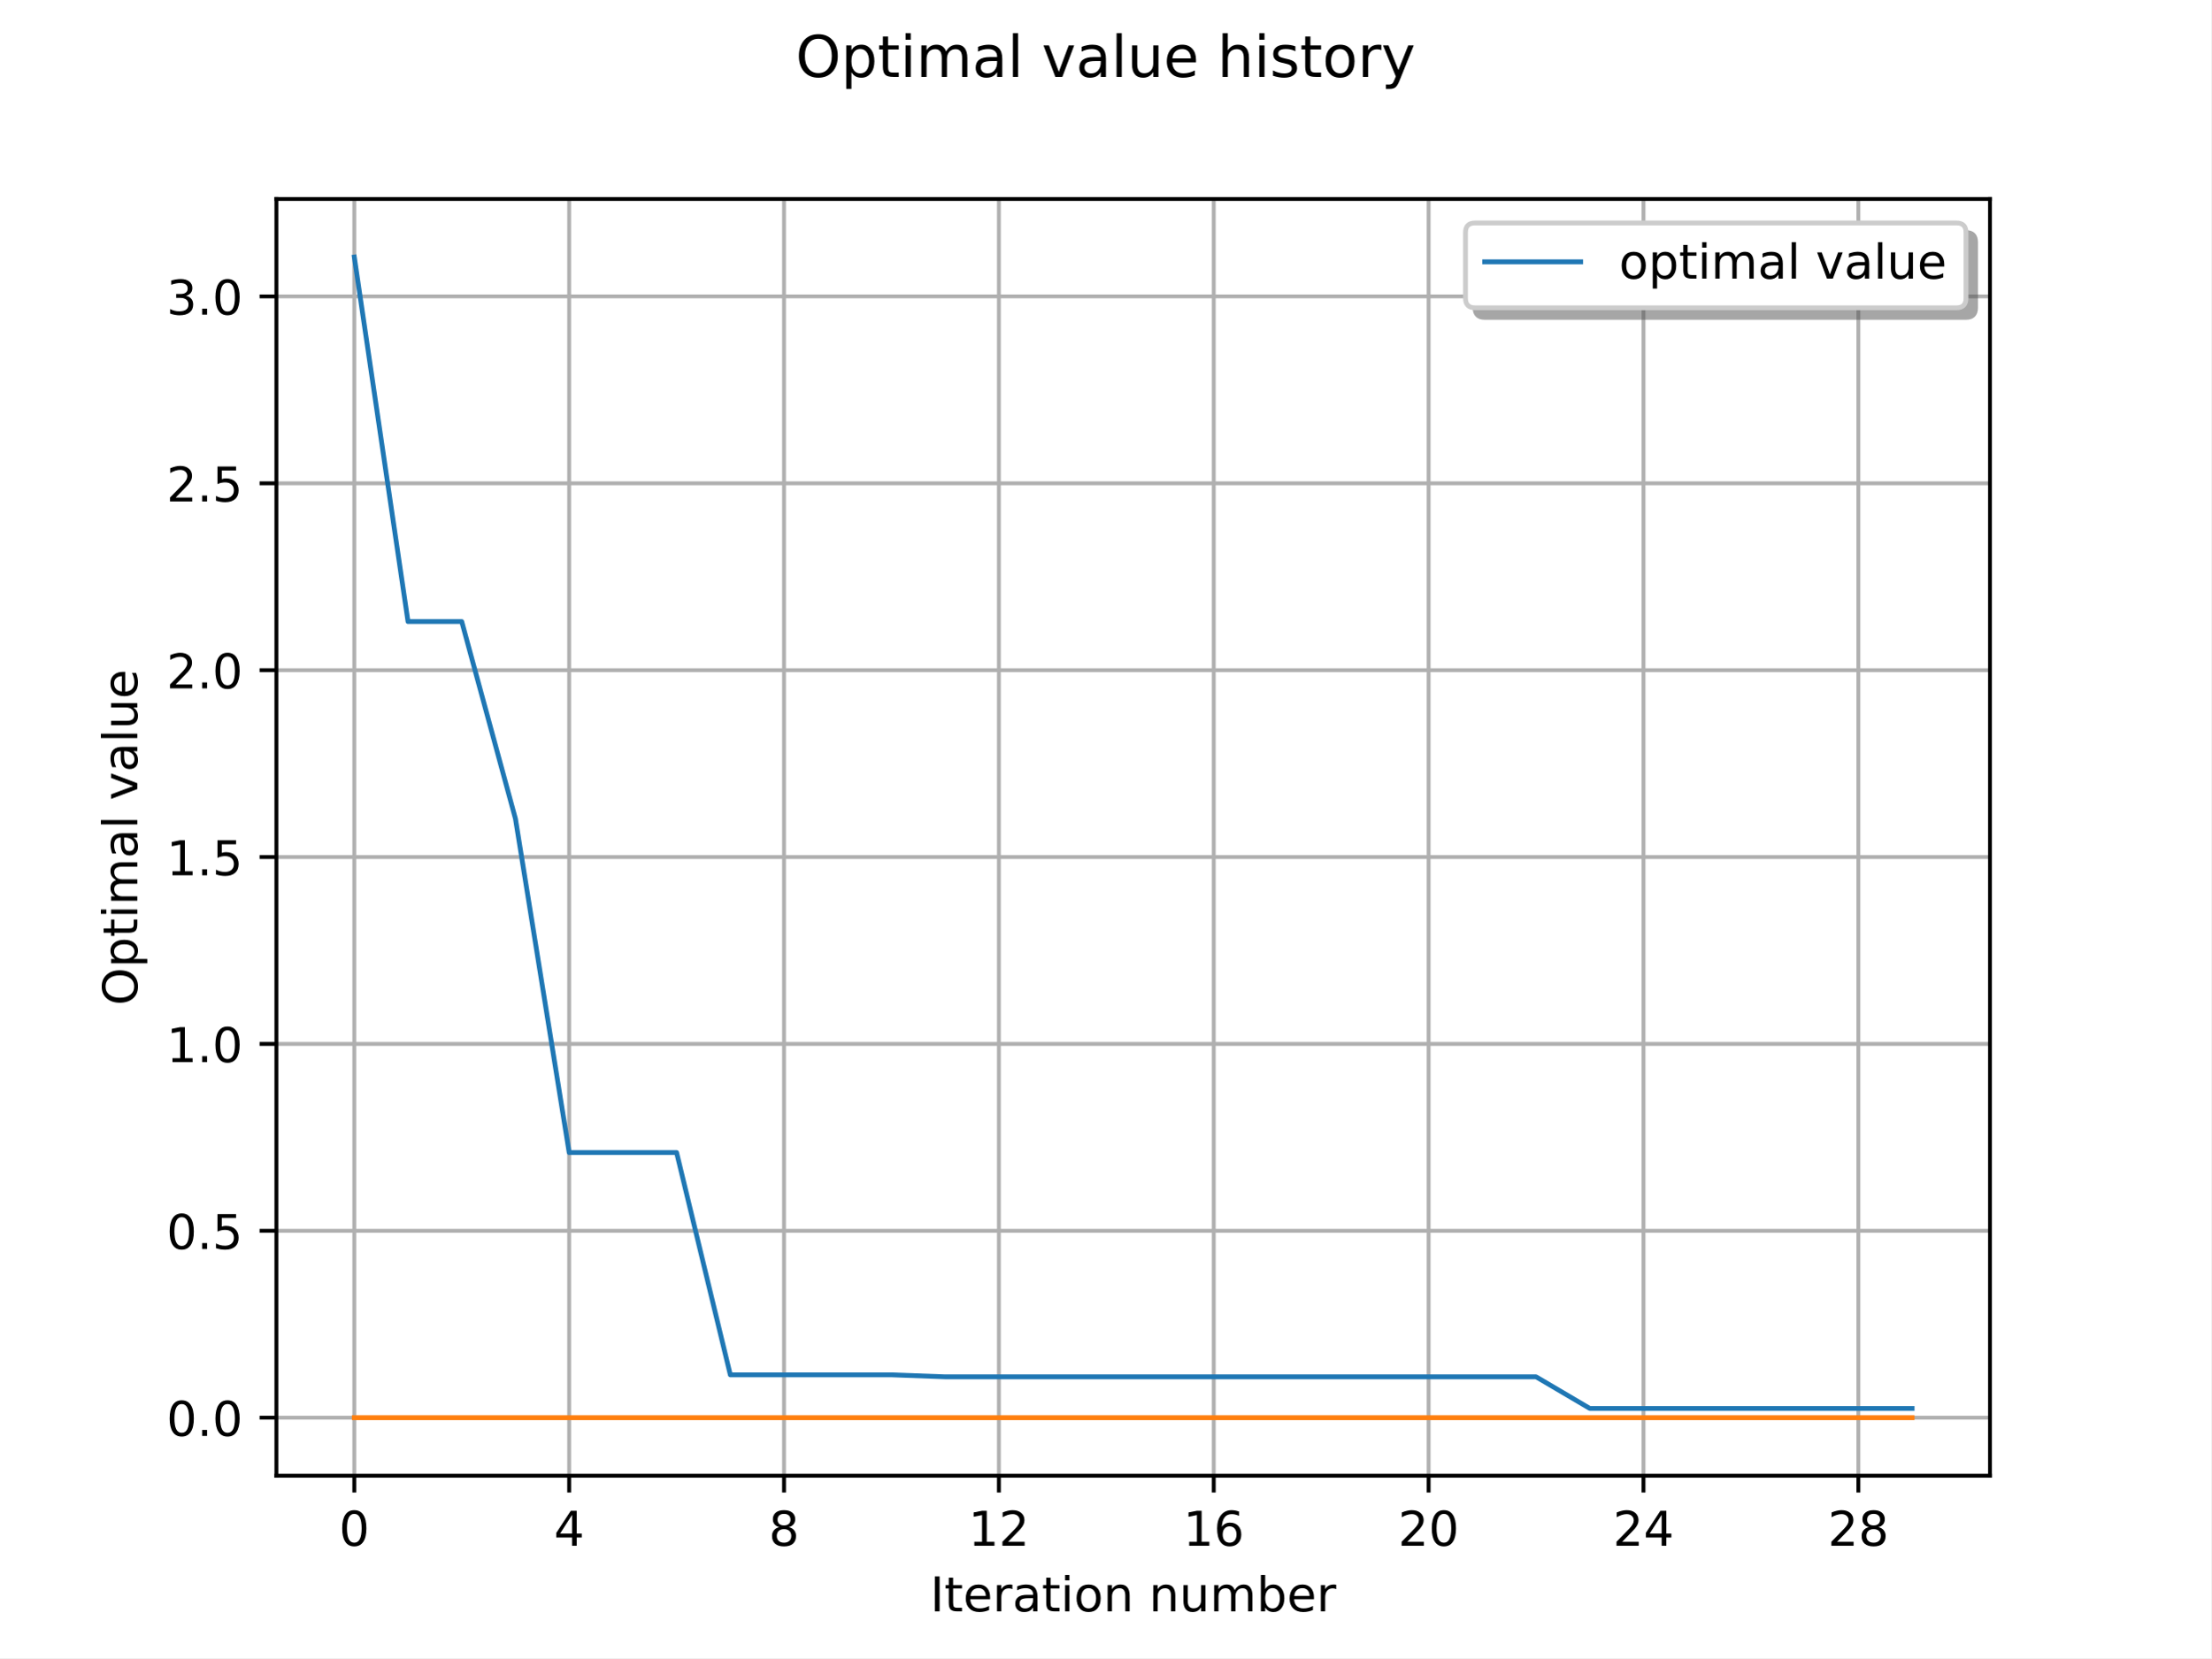
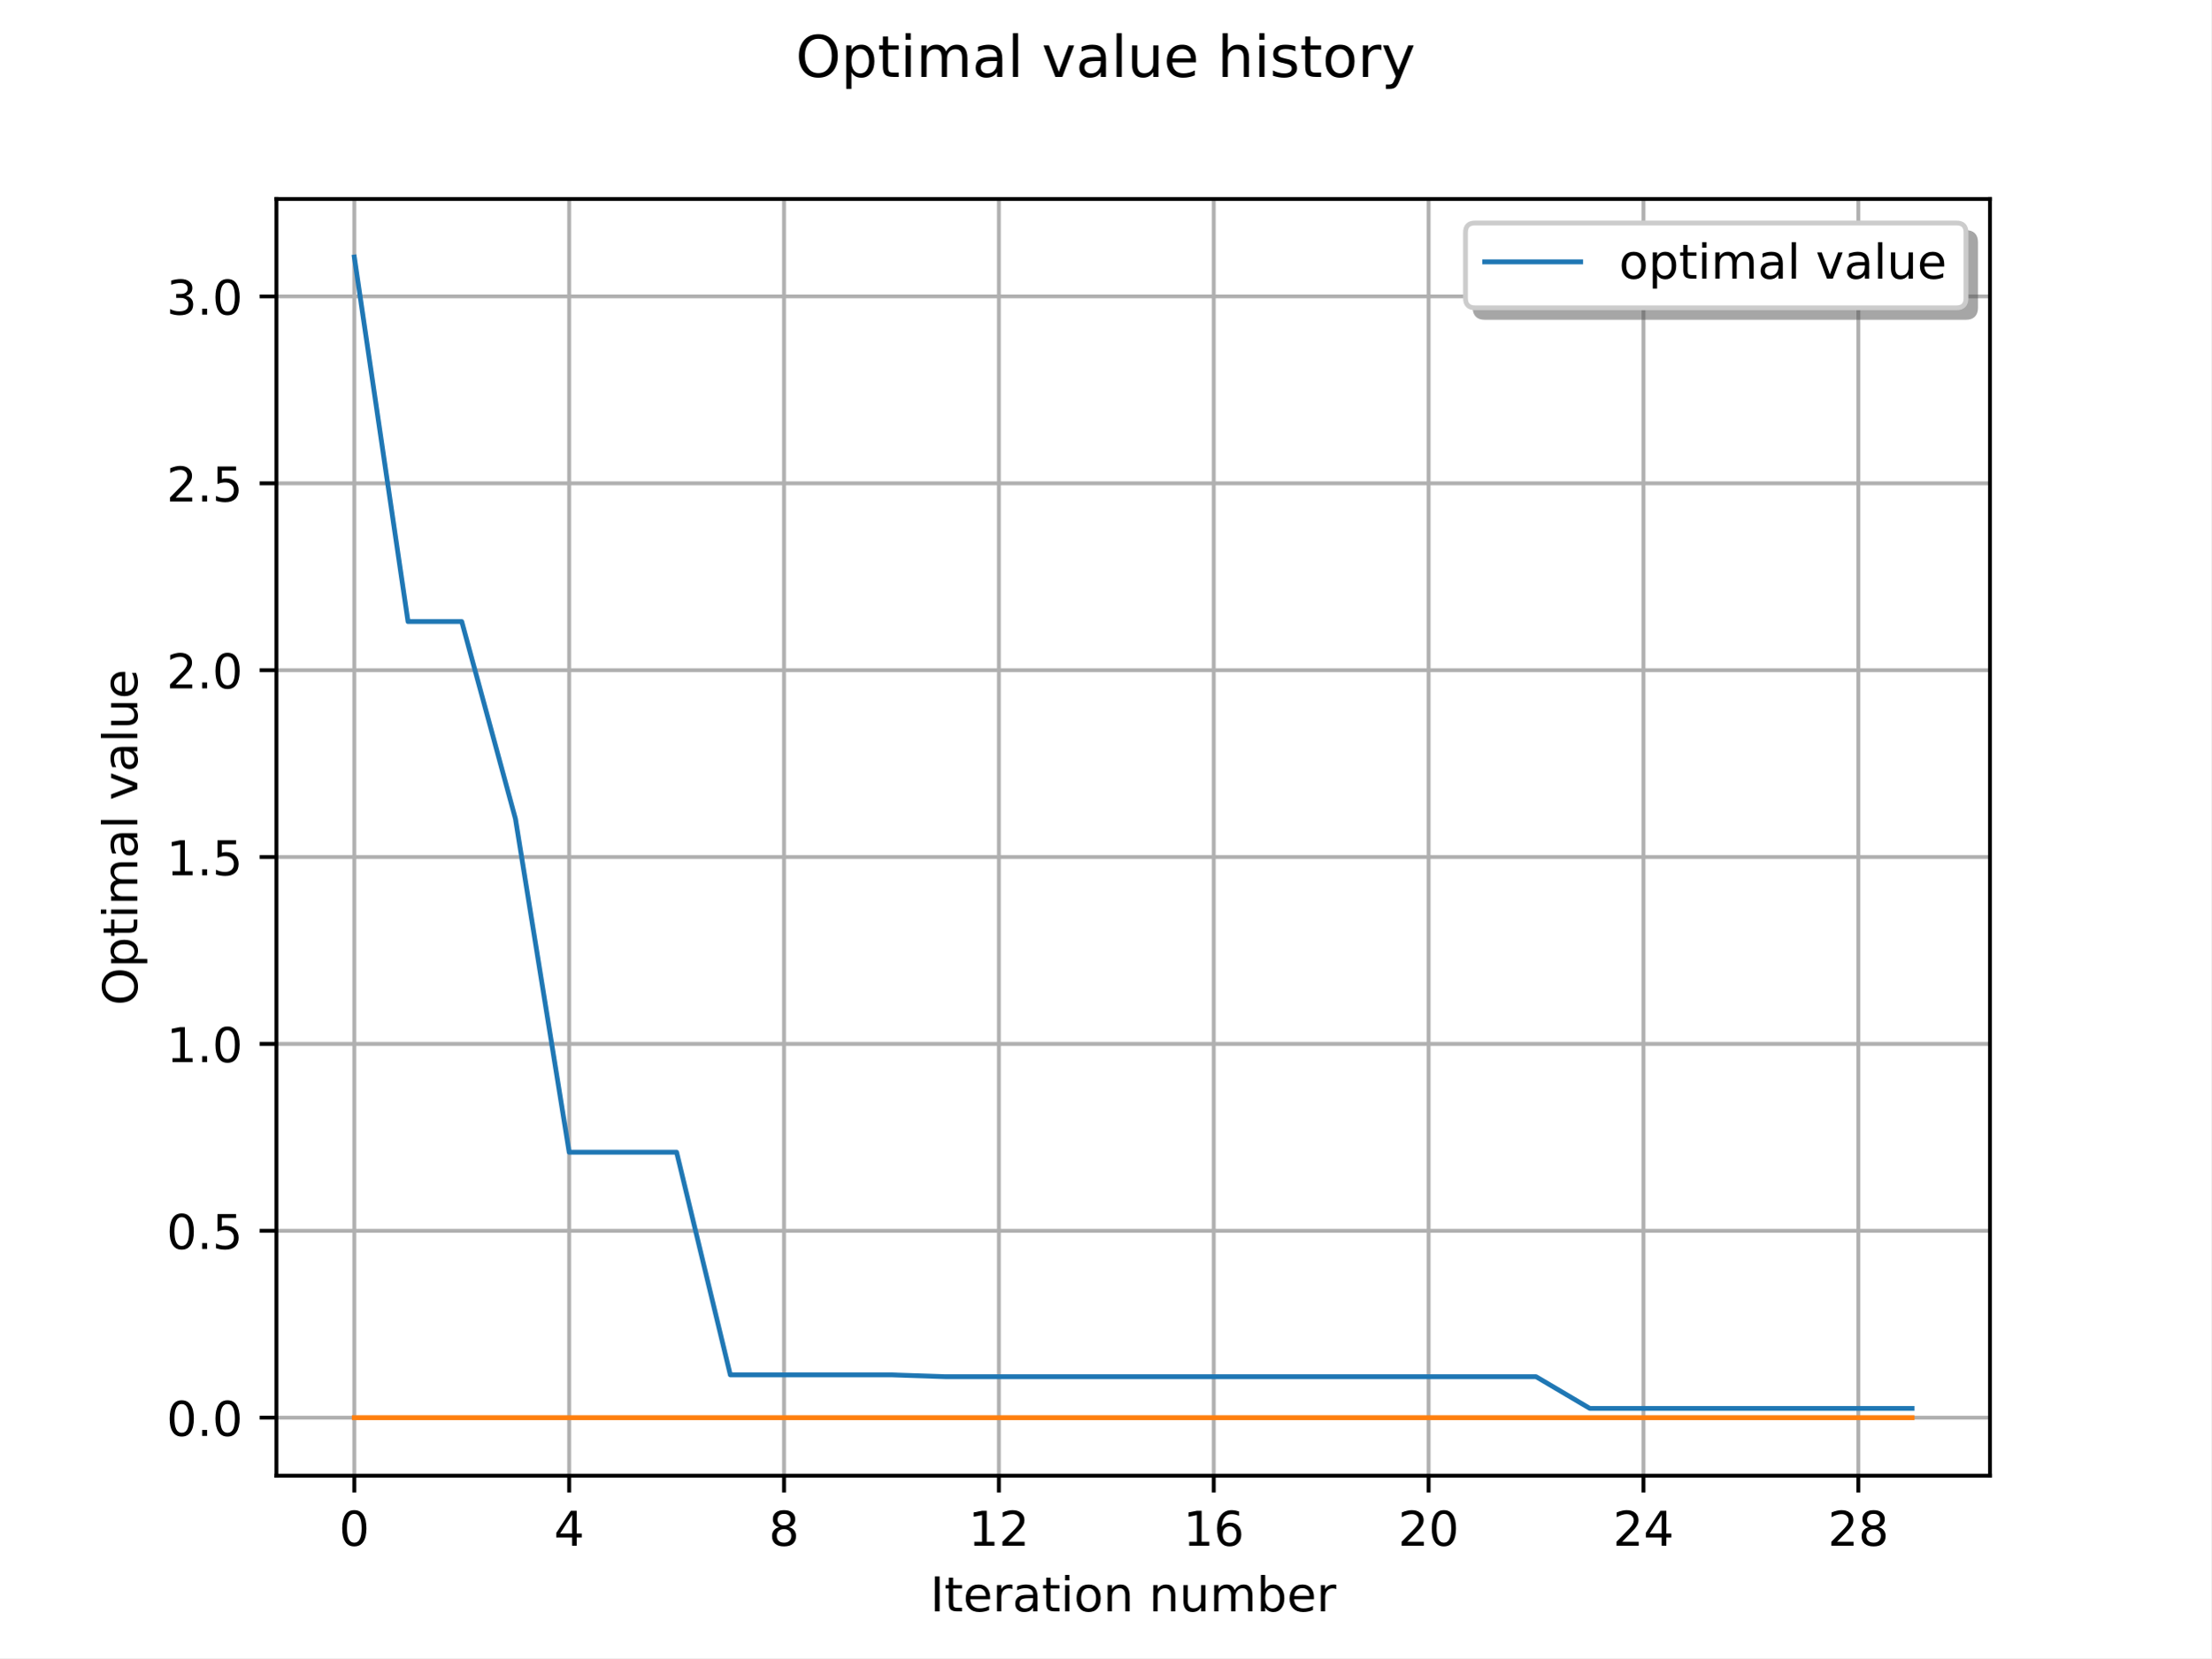
<svg xmlns="http://www.w3.org/2000/svg" xmlns:xlink="http://www.w3.org/1999/xlink" width="460.8pt" height="345.6pt" viewBox="0 0 460.8 345.6" version="1.1">
  <defs>
    <style type="text/css">*{stroke-linejoin: round; stroke-linecap: butt}</style>
  </defs>
  <g id="figure_1">
    <g id="patch_1">
      <path d="M 0 345.6  L 460.8 345.6  L 460.8 0  L 0 0  z " style="fill: #ffffff" />
    </g>
    <g id="axes_1">
      <g id="patch_2">
        <path d="M 57.6 307.584  L 414.72 307.584  L 414.72 41.472  L 57.6 41.472  z " style="fill: #ffffff" />
      </g>
      <g id="matplotlib.axis_1">
        <g id="xtick_1">
          <g id="line2d_1">
            <path d="M 73.833 307.584  L 73.833 41.472  " clip-path="url(#pece686282c)" style="fill: none; stroke: #b0b0b0; stroke-width: 0.8; stroke-linecap: square" />
          </g>
          <g id="line2d_2">
            <defs>
              <path id="m4a92d99fee" d="M 0 0  L 0 3.5  " style="stroke: #000000; stroke-width: 0.8" />
            </defs>
            <g>
              <use xlink:href="#m4a92d99fee" x="73.833" y="307.584" style="stroke: #000000; stroke-width: 0.8" />
            </g>
          </g>
          <g id="text_1">
            <g transform="translate(70.65148 322.1824) scale(0.1 -0.1)">
              <defs>
                <path id="DejaVuSans-30" d="M 2034 4250  Q 1547 4250 1301 3770  Q 1056 3291 1056 2328  Q 1056 1369 1301 889  Q 1547 409 2034 409  Q 2525 409 2770 889  Q 3016 1369 3016 2328  Q 3016 3291 2770 3770  Q 2525 4250 2034 4250  z M 2034 4750  Q 2819 4750 3233 4129  Q 3647 3509 3647 2328  Q 3647 1150 3233 529  Q 2819 -91 2034 -91  Q 1250 -91 836 529  Q 422 1150 422 2328  Q 422 3509 836 4129  Q 1250 4750 2034 4750  z " transform="scale(0.015625)" />
              </defs>
              <use xlink:href="#DejaVuSans-30" />
            </g>
          </g>
        </g>
        <g id="xtick_2">
          <g id="line2d_3">
            <path d="M 118.613 307.584  L 118.613 41.472  " clip-path="url(#pece686282c)" style="fill: none; stroke: #b0b0b0; stroke-width: 0.8; stroke-linecap: square" />
          </g>
          <g id="line2d_4">
            <g>
              <use xlink:href="#m4a92d99fee" x="118.613" y="307.584" style="stroke: #000000; stroke-width: 0.8" />
            </g>
          </g>
          <g id="text_2">
            <g transform="translate(115.4314 322.1824) scale(0.1 -0.1)">
              <defs>
                <path id="DejaVuSans-34" d="M 2419 4116  L 825 1625  L 2419 1625  L 2419 4116  z M 2253 4666  L 3047 4666  L 3047 1625  L 3713 1625  L 3713 1100  L 3047 1100  L 3047 0  L 2419 0  L 2419 1100  L 313 1100  L 313 1709  L 2253 4666  z " transform="scale(0.015625)" />
              </defs>
              <use xlink:href="#DejaVuSans-34" />
            </g>
          </g>
        </g>
        <g id="xtick_3">
          <g id="line2d_5">
            <path d="M 163.393 307.584  L 163.393 41.472  " clip-path="url(#pece686282c)" style="fill: none; stroke: #b0b0b0; stroke-width: 0.8; stroke-linecap: square" />
          </g>
          <g id="line2d_6">
            <g>
              <use xlink:href="#m4a92d99fee" x="163.393" y="307.584" style="stroke: #000000; stroke-width: 0.8" />
            </g>
          </g>
          <g id="text_3">
            <g transform="translate(160.2114 322.1824) scale(0.1 -0.1)">
              <defs>
                <path id="DejaVuSans-38" d="M 2034 2216  Q 1584 2216 1326 1975  Q 1069 1734 1069 1313  Q 1069 891 1326 650  Q 1584 409 2034 409  Q 2484 409 2743 651  Q 3003 894 3003 1313  Q 3003 1734 2745 1975  Q 2488 2216 2034 2216  z M 1403 2484  Q 997 2584 770 2862  Q 544 3141 544 3541  Q 544 4100 942 4425  Q 1341 4750 2034 4750  Q 2731 4750 3128 4425  Q 3525 4100 3525 3541  Q 3525 3141 3298 2862  Q 3072 2584 2669 2484  Q 3125 2378 3379 2068  Q 3634 1759 3634 1313  Q 3634 634 3220 271  Q 2806 -91 2034 -91  Q 1263 -91 848 271  Q 434 634 434 1313  Q 434 1759 690 2068  Q 947 2378 1403 2484  z M 1172 3481  Q 1172 3119 1398 2916  Q 1625 2713 2034 2713  Q 2441 2713 2670 2916  Q 2900 3119 2900 3481  Q 2900 3844 2670 4047  Q 2441 4250 2034 4250  Q 1625 4250 1398 4047  Q 1172 3844 1172 3481  z " transform="scale(0.015625)" />
              </defs>
              <use xlink:href="#DejaVuSans-38" />
            </g>
          </g>
        </g>
        <g id="xtick_4">
          <g id="line2d_7">
            <path d="M 208.173 307.584  L 208.173 41.472  " clip-path="url(#pece686282c)" style="fill: none; stroke: #b0b0b0; stroke-width: 0.8; stroke-linecap: square" />
          </g>
          <g id="line2d_8">
            <g>
              <use xlink:href="#m4a92d99fee" x="208.173" y="307.584" style="stroke: #000000; stroke-width: 0.8" />
            </g>
          </g>
          <g id="text_4">
            <g transform="translate(201.81 322.1824) scale(0.1 -0.1)">
              <defs>
                <path id="DejaVuSans-31" d="M 794 531  L 1825 531  L 1825 4091  L 703 3866  L 703 4441  L 1819 4666  L 2450 4666  L 2450 531  L 3481 531  L 3481 0  L 794 0  L 794 531  z " transform="scale(0.015625)" />
                <path id="DejaVuSans-32" d="M 1228 531  L 3431 531  L 3431 0  L 469 0  L 469 531  Q 828 903 1448 1529  Q 2069 2156 2228 2338  Q 2531 2678 2651 2914  Q 2772 3150 2772 3378  Q 2772 3750 2511 3984  Q 2250 4219 1831 4219  Q 1534 4219 1204 4116  Q 875 4013 500 3803  L 500 4441  Q 881 4594 1212 4672  Q 1544 4750 1819 4750  Q 2544 4750 2975 4387  Q 3406 4025 3406 3419  Q 3406 3131 3298 2873  Q 3191 2616 2906 2266  Q 2828 2175 2409 1742  Q 1991 1309 1228 531  z " transform="scale(0.015625)" />
              </defs>
              <use xlink:href="#DejaVuSans-31" />
              <use xlink:href="#DejaVuSans-32" transform="translate(63.62305 0)" />
            </g>
          </g>
        </g>
        <g id="xtick_5">
          <g id="line2d_9">
            <path d="M 252.952 307.584  L 252.952 41.472  " clip-path="url(#pece686282c)" style="fill: none; stroke: #b0b0b0; stroke-width: 0.8; stroke-linecap: square" />
          </g>
          <g id="line2d_10">
            <g>
              <use xlink:href="#m4a92d99fee" x="252.952" y="307.584" style="stroke: #000000; stroke-width: 0.8" />
            </g>
          </g>
          <g id="text_5">
            <g transform="translate(246.59 322.1824) scale(0.1 -0.1)">
              <defs>
                <path id="DejaVuSans-36" d="M 2113 2584  Q 1688 2584 1439 2293  Q 1191 2003 1191 1497  Q 1191 994 1439 701  Q 1688 409 2113 409  Q 2538 409 2786 701  Q 3034 994 3034 1497  Q 3034 2003 2786 2293  Q 2538 2584 2113 2584  z M 3366 4563  L 3366 3988  Q 3128 4100 2886 4159  Q 2644 4219 2406 4219  Q 1781 4219 1451 3797  Q 1122 3375 1075 2522  Q 1259 2794 1537 2939  Q 1816 3084 2150 3084  Q 2853 3084 3261 2657  Q 3669 2231 3669 1497  Q 3669 778 3244 343  Q 2819 -91 2113 -91  Q 1303 -91 875 529  Q 447 1150 447 2328  Q 447 3434 972 4092  Q 1497 4750 2381 4750  Q 2619 4750 2861 4703  Q 3103 4656 3366 4563  z " transform="scale(0.015625)" />
              </defs>
              <use xlink:href="#DejaVuSans-31" />
              <use xlink:href="#DejaVuSans-36" transform="translate(63.62305 0)" />
            </g>
          </g>
        </g>
        <g id="xtick_6">
          <g id="line2d_11">
            <path d="M 297.732 307.584  L 297.732 41.472  " clip-path="url(#pece686282c)" style="fill: none; stroke: #b0b0b0; stroke-width: 0.8; stroke-linecap: square" />
          </g>
          <g id="line2d_12">
            <g>
              <use xlink:href="#m4a92d99fee" x="297.732" y="307.584" style="stroke: #000000; stroke-width: 0.8" />
            </g>
          </g>
          <g id="text_6">
            <g transform="translate(291.3699 322.1824) scale(0.1 -0.1)">
              <use xlink:href="#DejaVuSans-32" />
              <use xlink:href="#DejaVuSans-30" transform="translate(63.62305 0)" />
            </g>
          </g>
        </g>
        <g id="xtick_7">
          <g id="line2d_13">
            <path d="M 342.512 307.584  L 342.512 41.472  " clip-path="url(#pece686282c)" style="fill: none; stroke: #b0b0b0; stroke-width: 0.8; stroke-linecap: square" />
          </g>
          <g id="line2d_14">
            <g>
              <use xlink:href="#m4a92d99fee" x="342.512" y="307.584" style="stroke: #000000; stroke-width: 0.8" />
            </g>
          </g>
          <g id="text_7">
            <g transform="translate(336.1499 322.1824) scale(0.1 -0.1)">
              <use xlink:href="#DejaVuSans-32" />
              <use xlink:href="#DejaVuSans-34" transform="translate(63.62305 0)" />
            </g>
          </g>
        </g>
        <g id="xtick_8">
          <g id="line2d_15">
            <path d="M 387.292 307.584  L 387.292 41.472  " clip-path="url(#pece686282c)" style="fill: none; stroke: #b0b0b0; stroke-width: 0.8; stroke-linecap: square" />
          </g>
          <g id="line2d_16">
            <g>
              <use xlink:href="#m4a92d99fee" x="387.292" y="307.584" style="stroke: #000000; stroke-width: 0.8" />
            </g>
          </g>
          <g id="text_8">
            <g transform="translate(380.9298 322.1824) scale(0.1 -0.1)">
              <use xlink:href="#DejaVuSans-32" />
              <use xlink:href="#DejaVuSans-38" transform="translate(63.62305 0)" />
            </g>
          </g>
        </g>
        <g id="text_9">
          <g transform="translate(193.8483 335.8606) scale(0.1 -0.1)">
            <defs>
              <path id="DejaVuSans-49" d="M 628 4666  L 1259 4666  L 1259 0  L 628 0  L 628 4666  z " transform="scale(0.015625)" />
              <path id="DejaVuSans-74" d="M 1172 4494  L 1172 3500  L 2356 3500  L 2356 3053  L 1172 3053  L 1172 1153  Q 1172 725 1289 603  Q 1406 481 1766 481  L 2356 481  L 2356 0  L 1766 0  Q 1100 0 847 248  Q 594 497 594 1153  L 594 3053  L 172 3053  L 172 3500  L 594 3500  L 594 4494  L 1172 4494  z " transform="scale(0.015625)" />
              <path id="DejaVuSans-65" d="M 3597 1894  L 3597 1613  L 953 1613  Q 991 1019 1311 708  Q 1631 397 2203 397  Q 2534 397 2845 478  Q 3156 559 3463 722  L 3463 178  Q 3153 47 2828 -22  Q 2503 -91 2169 -91  Q 1331 -91 842 396  Q 353 884 353 1716  Q 353 2575 817 3079  Q 1281 3584 2069 3584  Q 2775 3584 3186 3129  Q 3597 2675 3597 1894  z M 3022 2063  Q 3016 2534 2758 2815  Q 2500 3097 2075 3097  Q 1594 3097 1305 2825  Q 1016 2553 972 2059  L 3022 2063  z " transform="scale(0.015625)" />
              <path id="DejaVuSans-72" d="M 2631 2963  Q 2534 3019 2420 3045  Q 2306 3072 2169 3072  Q 1681 3072 1420 2755  Q 1159 2438 1159 1844  L 1159 0  L 581 0  L 581 3500  L 1159 3500  L 1159 2956  Q 1341 3275 1631 3429  Q 1922 3584 2338 3584  Q 2397 3584 2469 3576  Q 2541 3569 2628 3553  L 2631 2963  z " transform="scale(0.015625)" />
              <path id="DejaVuSans-61" d="M 2194 1759  Q 1497 1759 1228 1600  Q 959 1441 959 1056  Q 959 750 1161 570  Q 1363 391 1709 391  Q 2188 391 2477 730  Q 2766 1069 2766 1631  L 2766 1759  L 2194 1759  z M 3341 1997  L 3341 0  L 2766 0  L 2766 531  Q 2569 213 2275 61  Q 1981 -91 1556 -91  Q 1019 -91 701 211  Q 384 513 384 1019  Q 384 1609 779 1909  Q 1175 2209 1959 2209  L 2766 2209  L 2766 2266  Q 2766 2663 2505 2880  Q 2244 3097 1772 3097  Q 1472 3097 1187 3025  Q 903 2953 641 2809  L 641 3341  Q 956 3463 1253 3523  Q 1550 3584 1831 3584  Q 2591 3584 2966 3190  Q 3341 2797 3341 1997  z " transform="scale(0.015625)" />
              <path id="DejaVuSans-69" d="M 603 3500  L 1178 3500  L 1178 0  L 603 0  L 603 3500  z M 603 4863  L 1178 4863  L 1178 4134  L 603 4134  L 603 4863  z " transform="scale(0.015625)" />
              <path id="DejaVuSans-6f" d="M 1959 3097  Q 1497 3097 1228 2736  Q 959 2375 959 1747  Q 959 1119 1226 758  Q 1494 397 1959 397  Q 2419 397 2687 759  Q 2956 1122 2956 1747  Q 2956 2369 2687 2733  Q 2419 3097 1959 3097  z M 1959 3584  Q 2709 3584 3137 3096  Q 3566 2609 3566 1747  Q 3566 888 3137 398  Q 2709 -91 1959 -91  Q 1206 -91 779 398  Q 353 888 353 1747  Q 353 2609 779 3096  Q 1206 3584 1959 3584  z " transform="scale(0.015625)" />
              <path id="DejaVuSans-6e" d="M 3513 2113  L 3513 0  L 2938 0  L 2938 2094  Q 2938 2591 2744 2837  Q 2550 3084 2163 3084  Q 1697 3084 1428 2787  Q 1159 2491 1159 1978  L 1159 0  L 581 0  L 581 3500  L 1159 3500  L 1159 2956  Q 1366 3272 1645 3428  Q 1925 3584 2291 3584  Q 2894 3584 3203 3211  Q 3513 2838 3513 2113  z " transform="scale(0.015625)" />
              <path id="DejaVuSans-20" transform="scale(0.015625)" />
              <path id="DejaVuSans-75" d="M 544 1381  L 544 3500  L 1119 3500  L 1119 1403  Q 1119 906 1312 657  Q 1506 409 1894 409  Q 2359 409 2629 706  Q 2900 1003 2900 1516  L 2900 3500  L 3475 3500  L 3475 0  L 2900 0  L 2900 538  Q 2691 219 2414 64  Q 2138 -91 1772 -91  Q 1169 -91 856 284  Q 544 659 544 1381  z M 1991 3584  L 1991 3584  z " transform="scale(0.015625)" />
              <path id="DejaVuSans-6d" d="M 3328 2828  Q 3544 3216 3844 3400  Q 4144 3584 4550 3584  Q 5097 3584 5394 3201  Q 5691 2819 5691 2113  L 5691 0  L 5113 0  L 5113 2094  Q 5113 2597 4934 2840  Q 4756 3084 4391 3084  Q 3944 3084 3684 2787  Q 3425 2491 3425 1978  L 3425 0  L 2847 0  L 2847 2094  Q 2847 2600 2669 2842  Q 2491 3084 2119 3084  Q 1678 3084 1418 2786  Q 1159 2488 1159 1978  L 1159 0  L 581 0  L 581 3500  L 1159 3500  L 1159 2956  Q 1356 3278 1631 3431  Q 1906 3584 2284 3584  Q 2666 3584 2933 3390  Q 3200 3197 3328 2828  z " transform="scale(0.015625)" />
              <path id="DejaVuSans-62" d="M 3116 1747  Q 3116 2381 2855 2742  Q 2594 3103 2138 3103  Q 1681 3103 1420 2742  Q 1159 2381 1159 1747  Q 1159 1113 1420 752  Q 1681 391 2138 391  Q 2594 391 2855 752  Q 3116 1113 3116 1747  z M 1159 2969  Q 1341 3281 1617 3432  Q 1894 3584 2278 3584  Q 2916 3584 3314 3078  Q 3713 2572 3713 1747  Q 3713 922 3314 415  Q 2916 -91 2278 -91  Q 1894 -91 1617 61  Q 1341 213 1159 525  L 1159 0  L 581 0  L 581 4863  L 1159 4863  L 1159 2969  z " transform="scale(0.015625)" />
            </defs>
            <use xlink:href="#DejaVuSans-49" />
            <use xlink:href="#DejaVuSans-74" transform="translate(29.49219 0)" />
            <use xlink:href="#DejaVuSans-65" transform="translate(68.70117 0)" />
            <use xlink:href="#DejaVuSans-72" transform="translate(130.2246 0)" />
            <use xlink:href="#DejaVuSans-61" transform="translate(171.3379 0)" />
            <use xlink:href="#DejaVuSans-74" transform="translate(232.6172 0)" />
            <use xlink:href="#DejaVuSans-69" transform="translate(271.8262 0)" />
            <use xlink:href="#DejaVuSans-6f" transform="translate(299.6094 0)" />
            <use xlink:href="#DejaVuSans-6e" transform="translate(360.791 0)" />
            <use xlink:href="#DejaVuSans-20" transform="translate(424.1699 0)" />
            <use xlink:href="#DejaVuSans-6e" transform="translate(455.957 0)" />
            <use xlink:href="#DejaVuSans-75" transform="translate(519.3359 0)" />
            <use xlink:href="#DejaVuSans-6d" transform="translate(582.7148 0)" />
            <use xlink:href="#DejaVuSans-62" transform="translate(680.127 0)" />
            <use xlink:href="#DejaVuSans-65" transform="translate(743.6035 0)" />
            <use xlink:href="#DejaVuSans-72" transform="translate(805.127 0)" />
          </g>
        </g>
      </g>
      <g id="matplotlib.axis_2">
        <g id="ytick_1">
          <g id="line2d_17">
            <path d="M 57.6 295.488  L 414.72 295.488  " clip-path="url(#pece686282c)" style="fill: none; stroke: #b0b0b0; stroke-width: 0.8; stroke-linecap: square" />
          </g>
          <g id="line2d_18">
            <defs>
              <path id="mb3cb5c074b" d="M 0 0  L -3.5 0  " style="stroke: #000000; stroke-width: 0.8" />
            </defs>
            <g>
              <use xlink:href="#mb3cb5c074b" x="57.6" y="295.488" style="stroke: #000000; stroke-width: 0.8" />
            </g>
          </g>
          <g id="text_10">
            <g transform="translate(34.69687 299.2872) scale(0.1 -0.1)">
              <defs>
                <path id="DejaVuSans-2e" d="M 684 794  L 1344 794  L 1344 0  L 684 0  L 684 794  z " transform="scale(0.015625)" />
              </defs>
              <use xlink:href="#DejaVuSans-30" />
              <use xlink:href="#DejaVuSans-2e" transform="translate(63.62305 0)" />
              <use xlink:href="#DejaVuSans-30" transform="translate(95.41016 0)" />
            </g>
          </g>
        </g>
        <g id="ytick_2">
          <g id="line2d_19">
            <path d="M 57.6 256.536  L 414.72 256.536  " clip-path="url(#pece686282c)" style="fill: none; stroke: #b0b0b0; stroke-width: 0.8; stroke-linecap: square" />
          </g>
          <g id="line2d_20">
            <g>
              <use xlink:href="#mb3cb5c074b" x="57.6" y="256.536" style="stroke: #000000; stroke-width: 0.8" />
            </g>
          </g>
          <g id="text_11">
            <g transform="translate(34.69687 260.3349) scale(0.1 -0.1)">
              <defs>
                <path id="DejaVuSans-35" d="M 691 4666  L 3169 4666  L 3169 4134  L 1269 4134  L 1269 2991  Q 1406 3038 1543 3061  Q 1681 3084 1819 3084  Q 2600 3084 3056 2656  Q 3513 2228 3513 1497  Q 3513 744 3044 326  Q 2575 -91 1722 -91  Q 1428 -91 1123 -41  Q 819 9 494 109  L 494 744  Q 775 591 1075 516  Q 1375 441 1709 441  Q 2250 441 2565 725  Q 2881 1009 2881 1497  Q 2881 1984 2565 2268  Q 2250 2553 1709 2553  Q 1456 2553 1204 2497  Q 953 2441 691 2322  L 691 4666  z " transform="scale(0.015625)" />
              </defs>
              <use xlink:href="#DejaVuSans-30" />
              <use xlink:href="#DejaVuSans-2e" transform="translate(63.62305 0)" />
              <use xlink:href="#DejaVuSans-35" transform="translate(95.41016 0)" />
            </g>
          </g>
        </g>
        <g id="ytick_3">
          <g id="line2d_21">
            <path d="M 57.6 217.583  L 414.72 217.583  " clip-path="url(#pece686282c)" style="fill: none; stroke: #b0b0b0; stroke-width: 0.8; stroke-linecap: square" />
          </g>
          <g id="line2d_22">
            <g>
              <use xlink:href="#mb3cb5c074b" x="57.6" y="217.583" style="stroke: #000000; stroke-width: 0.8" />
            </g>
          </g>
          <g id="text_12">
            <g transform="translate(34.69687 221.3826) scale(0.1 -0.1)">
              <use xlink:href="#DejaVuSans-31" />
              <use xlink:href="#DejaVuSans-2e" transform="translate(63.62305 0)" />
              <use xlink:href="#DejaVuSans-30" transform="translate(95.41016 0)" />
            </g>
          </g>
        </g>
        <g id="ytick_4">
          <g id="line2d_23">
            <path d="M 57.6 178.631  L 414.72 178.631  " clip-path="url(#pece686282c)" style="fill: none; stroke: #b0b0b0; stroke-width: 0.8; stroke-linecap: square" />
          </g>
          <g id="line2d_24">
            <g>
              <use xlink:href="#mb3cb5c074b" x="57.6" y="178.631" style="stroke: #000000; stroke-width: 0.8" />
            </g>
          </g>
          <g id="text_13">
            <g transform="translate(34.69687 182.4303) scale(0.1 -0.1)">
              <use xlink:href="#DejaVuSans-31" />
              <use xlink:href="#DejaVuSans-2e" transform="translate(63.62305 0)" />
              <use xlink:href="#DejaVuSans-35" transform="translate(95.41016 0)" />
            </g>
          </g>
        </g>
        <g id="ytick_5">
          <g id="line2d_25">
            <path d="M 57.6 139.679  L 414.72 139.679  " clip-path="url(#pece686282c)" style="fill: none; stroke: #b0b0b0; stroke-width: 0.8; stroke-linecap: square" />
          </g>
          <g id="line2d_26">
            <g>
              <use xlink:href="#mb3cb5c074b" x="57.6" y="139.679" style="stroke: #000000; stroke-width: 0.8" />
            </g>
          </g>
          <g id="text_14">
-             <g transform="translate(34.69687 143.478) scale(0.1 -0.1)">
+             <g transform="translate(34.69687 143.4779) scale(0.1 -0.1)">
              <use xlink:href="#DejaVuSans-32" />
              <use xlink:href="#DejaVuSans-2e" transform="translate(63.62305 0)" />
              <use xlink:href="#DejaVuSans-30" transform="translate(95.41016 0)" />
            </g>
          </g>
        </g>
        <g id="ytick_6">
          <g id="line2d_27">
-             <path d="M 57.6 100.727  L 414.72 100.727  " clip-path="url(#pece686282c)" style="fill: none; stroke: #b0b0b0; stroke-width: 0.8; stroke-linecap: square" />
+             <path d="M 57.6 100.726  L 414.72 100.726  " clip-path="url(#pece686282c)" style="fill: none; stroke: #b0b0b0; stroke-width: 0.8; stroke-linecap: square" />
          </g>
          <g id="line2d_28">
            <g>
-               <use xlink:href="#mb3cb5c074b" x="57.6" y="100.727" style="stroke: #000000; stroke-width: 0.8" />
+               <use xlink:href="#mb3cb5c074b" x="57.6" y="100.726" style="stroke: #000000; stroke-width: 0.8" />
            </g>
          </g>
          <g id="text_15">
-             <g transform="translate(34.69687 104.5257) scale(0.1 -0.1)">
+             <g transform="translate(34.69687 104.5256) scale(0.1 -0.1)">
              <use xlink:href="#DejaVuSans-32" />
              <use xlink:href="#DejaVuSans-2e" transform="translate(63.62305 0)" />
              <use xlink:href="#DejaVuSans-35" transform="translate(95.41016 0)" />
            </g>
          </g>
        </g>
        <g id="ytick_7">
          <g id="line2d_29">
            <path d="M 57.6 61.774  L 414.72 61.774  " clip-path="url(#pece686282c)" style="fill: none; stroke: #b0b0b0; stroke-width: 0.8; stroke-linecap: square" />
          </g>
          <g id="line2d_30">
            <g>
              <use xlink:href="#mb3cb5c074b" x="57.6" y="61.774" style="stroke: #000000; stroke-width: 0.8" />
            </g>
          </g>
          <g id="text_16">
-             <g transform="translate(34.69687 65.57343) scale(0.1 -0.1)">
+             <g transform="translate(34.69687 65.57331) scale(0.1 -0.1)">
              <defs>
                <path id="DejaVuSans-33" d="M 2597 2516  Q 3050 2419 3304 2112  Q 3559 1806 3559 1356  Q 3559 666 3084 287  Q 2609 -91 1734 -91  Q 1441 -91 1130 -33  Q 819 25 488 141  L 488 750  Q 750 597 1062 519  Q 1375 441 1716 441  Q 2309 441 2620 675  Q 2931 909 2931 1356  Q 2931 1769 2642 2001  Q 2353 2234 1838 2234  L 1294 2234  L 1294 2753  L 1863 2753  Q 2328 2753 2575 2939  Q 2822 3125 2822 3475  Q 2822 3834 2567 4026  Q 2313 4219 1838 4219  Q 1578 4219 1281 4162  Q 984 4106 628 3988  L 628 4550  Q 988 4650 1302 4700  Q 1616 4750 1894 4750  Q 2613 4750 3031 4423  Q 3450 4097 3450 3541  Q 3450 3153 3228 2886  Q 3006 2619 2597 2516  z " transform="scale(0.015625)" />
              </defs>
              <use xlink:href="#DejaVuSans-33" />
              <use xlink:href="#DejaVuSans-2e" transform="translate(63.62305 0)" />
              <use xlink:href="#DejaVuSans-30" transform="translate(95.41016 0)" />
            </g>
          </g>
        </g>
        <g id="text_17">
          <g transform="translate(28.61719 209.5577) rotate(-90) scale(0.1 -0.1)">
            <defs>
              <path id="DejaVuSans-4f" d="M 2522 4238  Q 1834 4238 1429 3725  Q 1025 3213 1025 2328  Q 1025 1447 1429 934  Q 1834 422 2522 422  Q 3209 422 3611 934  Q 4013 1447 4013 2328  Q 4013 3213 3611 3725  Q 3209 4238 2522 4238  z M 2522 4750  Q 3503 4750 4090 4092  Q 4678 3434 4678 2328  Q 4678 1225 4090 567  Q 3503 -91 2522 -91  Q 1538 -91 948 565  Q 359 1222 359 2328  Q 359 3434 948 4092  Q 1538 4750 2522 4750  z " transform="scale(0.015625)" />
              <path id="DejaVuSans-70" d="M 1159 525  L 1159 -1331  L 581 -1331  L 581 3500  L 1159 3500  L 1159 2969  Q 1341 3281 1617 3432  Q 1894 3584 2278 3584  Q 2916 3584 3314 3078  Q 3713 2572 3713 1747  Q 3713 922 3314 415  Q 2916 -91 2278 -91  Q 1894 -91 1617 61  Q 1341 213 1159 525  z M 3116 1747  Q 3116 2381 2855 2742  Q 2594 3103 2138 3103  Q 1681 3103 1420 2742  Q 1159 2381 1159 1747  Q 1159 1113 1420 752  Q 1681 391 2138 391  Q 2594 391 2855 752  Q 3116 1113 3116 1747  z " transform="scale(0.015625)" />
              <path id="DejaVuSans-6c" d="M 603 4863  L 1178 4863  L 1178 0  L 603 0  L 603 4863  z " transform="scale(0.015625)" />
              <path id="DejaVuSans-76" d="M 191 3500  L 800 3500  L 1894 563  L 2988 3500  L 3597 3500  L 2284 0  L 1503 0  L 191 3500  z " transform="scale(0.015625)" />
            </defs>
            <use xlink:href="#DejaVuSans-4f" />
            <use xlink:href="#DejaVuSans-70" transform="translate(78.71094 0)" />
            <use xlink:href="#DejaVuSans-74" transform="translate(142.1875 0)" />
            <use xlink:href="#DejaVuSans-69" transform="translate(181.3965 0)" />
            <use xlink:href="#DejaVuSans-6d" transform="translate(209.1797 0)" />
            <use xlink:href="#DejaVuSans-61" transform="translate(306.5918 0)" />
            <use xlink:href="#DejaVuSans-6c" transform="translate(367.8711 0)" />
            <use xlink:href="#DejaVuSans-20" transform="translate(395.6543 0)" />
            <use xlink:href="#DejaVuSans-76" transform="translate(427.4414 0)" />
            <use xlink:href="#DejaVuSans-61" transform="translate(486.6211 0)" />
            <use xlink:href="#DejaVuSans-6c" transform="translate(547.9004 0)" />
            <use xlink:href="#DejaVuSans-75" transform="translate(575.6836 0)" />
            <use xlink:href="#DejaVuSans-65" transform="translate(639.0625 0)" />
          </g>
        </g>
      </g>
      <g id="line2d_31">
-         <path d="M 73.833 53.568  L 85.028 129.55  L 96.223 129.55  L 107.418 170.652  L 118.613 240.226  L 129.808 240.226  L 141.003 240.226  L 152.198 286.56  L 163.393 286.56  L 174.588 286.56  L 185.783 286.56  L 196.978 286.974  L 208.173 286.974  L 219.368 286.974  L 230.563 286.974  L 241.757 286.974  L 252.952 286.974  L 264.147 286.974  L 275.342 286.974  L 286.537 286.974  L 297.732 286.974  L 308.927 286.974  L 320.122 286.974  L 331.317 293.563  L 342.512 293.563  L 353.707 293.563  L 364.902 293.563  L 376.097 293.563  L 387.292 293.563  L 398.487 293.563  " clip-path="url(#pece686282c)" style="fill: none; stroke: #1f77b4; stroke-linecap: square" />
+         <path d="M 73.833 53.568  L 85.028 129.55  L 96.223 129.55  L 107.418 170.668  L 118.613 240.159  L 129.808 240.159  L 141.003 240.159  L 152.198 286.57  L 163.393 286.57  L 174.588 286.57  L 185.783 286.57  L 196.978 286.949  L 208.173 286.949  L 219.368 286.949  L 230.563 286.949  L 241.757 286.949  L 252.952 286.949  L 264.147 286.949  L 275.342 286.949  L 286.537 286.949  L 297.732 286.949  L 308.927 286.949  L 320.122 286.949  L 331.317 293.554  L 342.512 293.554  L 353.707 293.554  L 364.902 293.554  L 376.097 293.554  L 387.292 293.554  L 398.487 293.554  " clip-path="url(#pece686282c)" style="fill: none; stroke: #1f77b4; stroke-linecap: square" />
      </g>
      <g id="line2d_32">
        <path d="M 73.833 295.488  L 398.487 295.488  " clip-path="url(#pece686282c)" style="fill: none; stroke: #ff7f0e; stroke-linecap: square" />
      </g>
      <g id="patch_3">
        <path d="M 57.6 307.584  L 57.6 41.472  " style="fill: none; stroke: #000000; stroke-width: 0.8; stroke-linejoin: miter; stroke-linecap: square" />
      </g>
      <g id="patch_4">
        <path d="M 414.72 307.584  L 414.72 41.472  " style="fill: none; stroke: #000000; stroke-width: 0.8; stroke-linejoin: miter; stroke-linecap: square" />
      </g>
      <g id="patch_5">
        <path d="M 57.6 307.584  L 414.72 307.584  " style="fill: none; stroke: #000000; stroke-width: 0.8; stroke-linejoin: miter; stroke-linecap: square" />
      </g>
      <g id="patch_6">
        <path d="M 57.6 41.472  L 414.72 41.472  " style="fill: none; stroke: #000000; stroke-width: 0.8; stroke-linejoin: miter; stroke-linecap: square" />
      </g>
      <g id="legend_1">
        <g id="patch_7">
          <path d="M 309.414 66.15  L 409.72 66.15  Q 411.72 66.15 411.72 64.15  L 411.72 50.472  Q 411.72 48.472 409.72 48.472  L 309.414 48.472  Q 307.414 48.472 307.414 50.472  L 307.414 64.15  Q 307.414 66.15 309.414 66.15  z " style="fill: #4d4d4d; opacity: 0.5; stroke: #4d4d4d; stroke-linejoin: miter" />
        </g>
        <g id="patch_8">
          <path d="M 307.414 64.15  L 407.72 64.15  Q 409.72 64.15 409.72 62.15  L 409.72 48.472  Q 409.72 46.472 407.72 46.472  L 307.414 46.472  Q 305.414 46.472 305.414 48.472  L 305.414 62.15  Q 305.414 64.15 307.414 64.15  z " style="fill: #ffffff; stroke: #cccccc; stroke-linejoin: miter" />
        </g>
        <g id="line2d_33">
          <path d="M 309.414 54.57  L 319.414 54.57  L 329.414 54.57  " style="fill: none; stroke: #1f77b4; stroke-linecap: square" />
        </g>
        <g id="text_18">
          <g transform="translate(337.4137 58.07044) scale(0.1 -0.1)">
            <use xlink:href="#DejaVuSans-6f" />
            <use xlink:href="#DejaVuSans-70" transform="translate(61.18164 0)" />
            <use xlink:href="#DejaVuSans-74" transform="translate(124.6582 0)" />
            <use xlink:href="#DejaVuSans-69" transform="translate(163.8672 0)" />
            <use xlink:href="#DejaVuSans-6d" transform="translate(191.6504 0)" />
            <use xlink:href="#DejaVuSans-61" transform="translate(289.0625 0)" />
            <use xlink:href="#DejaVuSans-6c" transform="translate(350.3418 0)" />
            <use xlink:href="#DejaVuSans-20" transform="translate(378.125 0)" />
            <use xlink:href="#DejaVuSans-76" transform="translate(409.9121 0)" />
            <use xlink:href="#DejaVuSans-61" transform="translate(469.0918 0)" />
            <use xlink:href="#DejaVuSans-6c" transform="translate(530.3711 0)" />
            <use xlink:href="#DejaVuSans-75" transform="translate(558.1543 0)" />
            <use xlink:href="#DejaVuSans-65" transform="translate(621.5332 0)" />
          </g>
        </g>
      </g>
    </g>
    <g id="text_19">
      <g transform="translate(165.8212 16.03013) scale(0.12 -0.12)">
        <defs>
          <path id="DejaVuSans-68" d="M 3513 2113  L 3513 0  L 2938 0  L 2938 2094  Q 2938 2591 2744 2837  Q 2550 3084 2163 3084  Q 1697 3084 1428 2787  Q 1159 2491 1159 1978  L 1159 0  L 581 0  L 581 4863  L 1159 4863  L 1159 2956  Q 1366 3272 1645 3428  Q 1925 3584 2291 3584  Q 2894 3584 3203 3211  Q 3513 2838 3513 2113  z " transform="scale(0.015625)" />
          <path id="DejaVuSans-73" d="M 2834 3397  L 2834 2853  Q 2591 2978 2328 3040  Q 2066 3103 1784 3103  Q 1356 3103 1142 2972  Q 928 2841 928 2578  Q 928 2378 1081 2264  Q 1234 2150 1697 2047  L 1894 2003  Q 2506 1872 2764 1633  Q 3022 1394 3022 966  Q 3022 478 2636 193  Q 2250 -91 1575 -91  Q 1294 -91 989 -36  Q 684 19 347 128  L 347 722  Q 666 556 975 473  Q 1284 391 1588 391  Q 1994 391 2212 530  Q 2431 669 2431 922  Q 2431 1156 2273 1281  Q 2116 1406 1581 1522  L 1381 1569  Q 847 1681 609 1914  Q 372 2147 372 2553  Q 372 3047 722 3315  Q 1072 3584 1716 3584  Q 2034 3584 2315 3537  Q 2597 3491 2834 3397  z " transform="scale(0.015625)" />
          <path id="DejaVuSans-79" d="M 2059 -325  Q 1816 -950 1584 -1140  Q 1353 -1331 966 -1331  L 506 -1331  L 506 -850  L 844 -850  Q 1081 -850 1212 -737  Q 1344 -625 1503 -206  L 1606 56  L 191 3500  L 800 3500  L 1894 763  L 2988 3500  L 3597 3500  L 2059 -325  z " transform="scale(0.015625)" />
        </defs>
        <use xlink:href="#DejaVuSans-4f" />
        <use xlink:href="#DejaVuSans-70" transform="translate(78.71094 0)" />
        <use xlink:href="#DejaVuSans-74" transform="translate(142.1875 0)" />
        <use xlink:href="#DejaVuSans-69" transform="translate(181.3965 0)" />
        <use xlink:href="#DejaVuSans-6d" transform="translate(209.1797 0)" />
        <use xlink:href="#DejaVuSans-61" transform="translate(306.5918 0)" />
        <use xlink:href="#DejaVuSans-6c" transform="translate(367.8711 0)" />
        <use xlink:href="#DejaVuSans-20" transform="translate(395.6543 0)" />
        <use xlink:href="#DejaVuSans-76" transform="translate(427.4414 0)" />
        <use xlink:href="#DejaVuSans-61" transform="translate(486.6211 0)" />
        <use xlink:href="#DejaVuSans-6c" transform="translate(547.9004 0)" />
        <use xlink:href="#DejaVuSans-75" transform="translate(575.6836 0)" />
        <use xlink:href="#DejaVuSans-65" transform="translate(639.0625 0)" />
        <use xlink:href="#DejaVuSans-20" transform="translate(700.5859 0)" />
        <use xlink:href="#DejaVuSans-68" transform="translate(732.373 0)" />
        <use xlink:href="#DejaVuSans-69" transform="translate(795.752 0)" />
        <use xlink:href="#DejaVuSans-73" transform="translate(823.5352 0)" />
        <use xlink:href="#DejaVuSans-74" transform="translate(875.6348 0)" />
        <use xlink:href="#DejaVuSans-6f" transform="translate(914.8438 0)" />
        <use xlink:href="#DejaVuSans-72" transform="translate(976.0254 0)" />
        <use xlink:href="#DejaVuSans-79" transform="translate(1017.139 0)" />
      </g>
    </g>
  </g>
  <defs>
    <clipPath id="pece686282c">
      <rect x="57.6" y="41.472" width="357.12" height="266.112" />
    </clipPath>
  </defs>
</svg>
